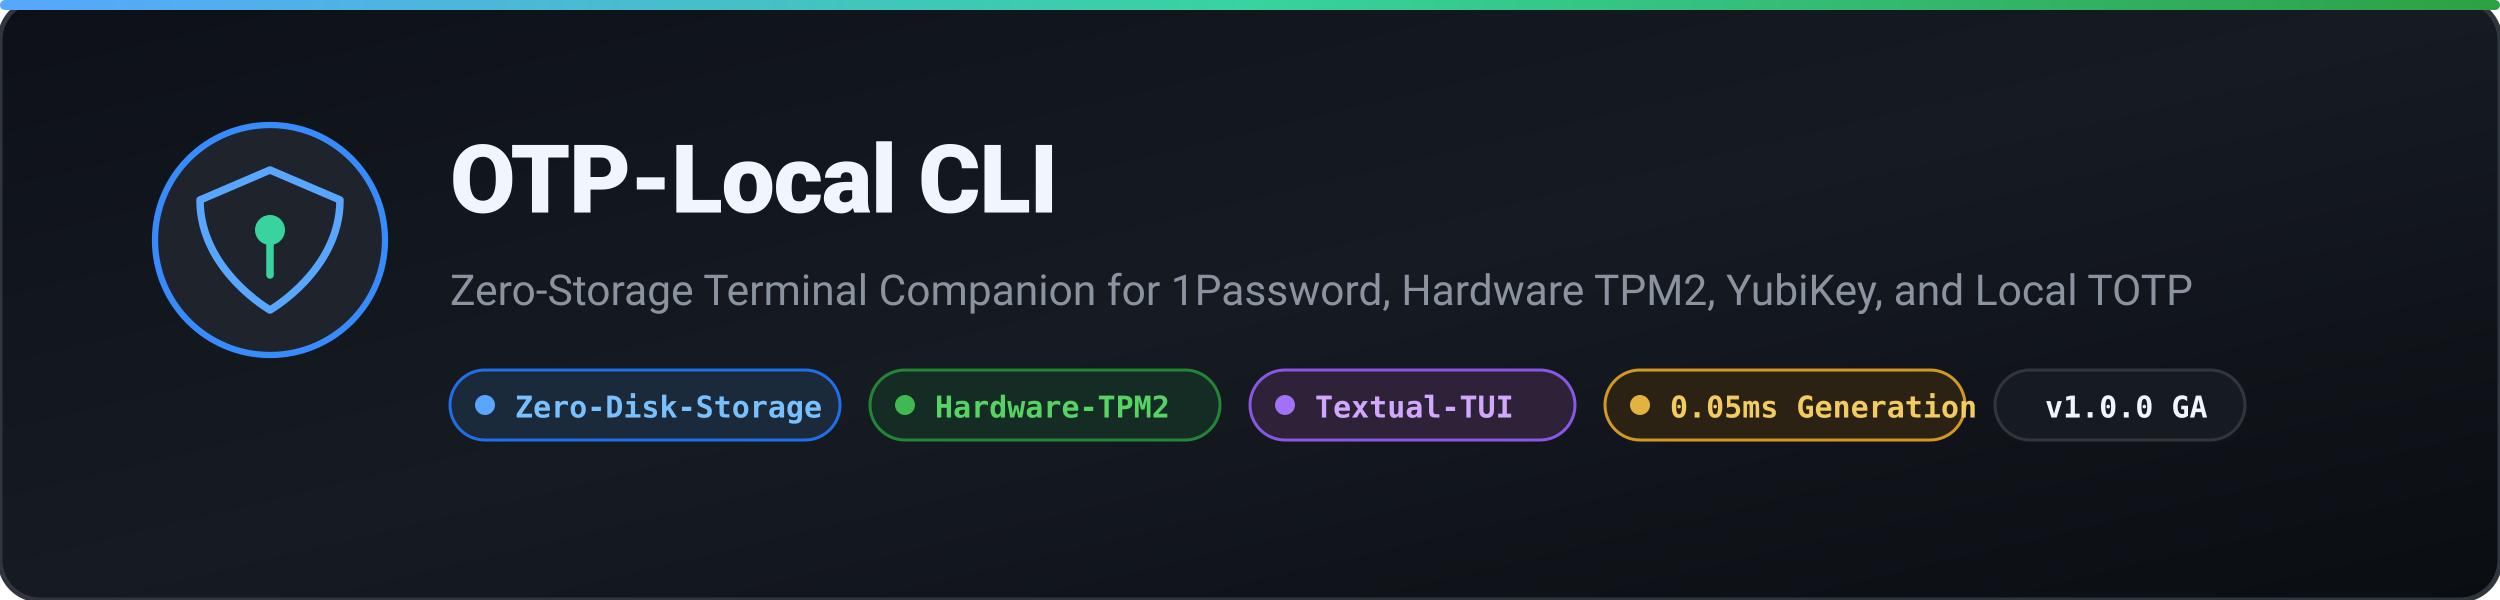
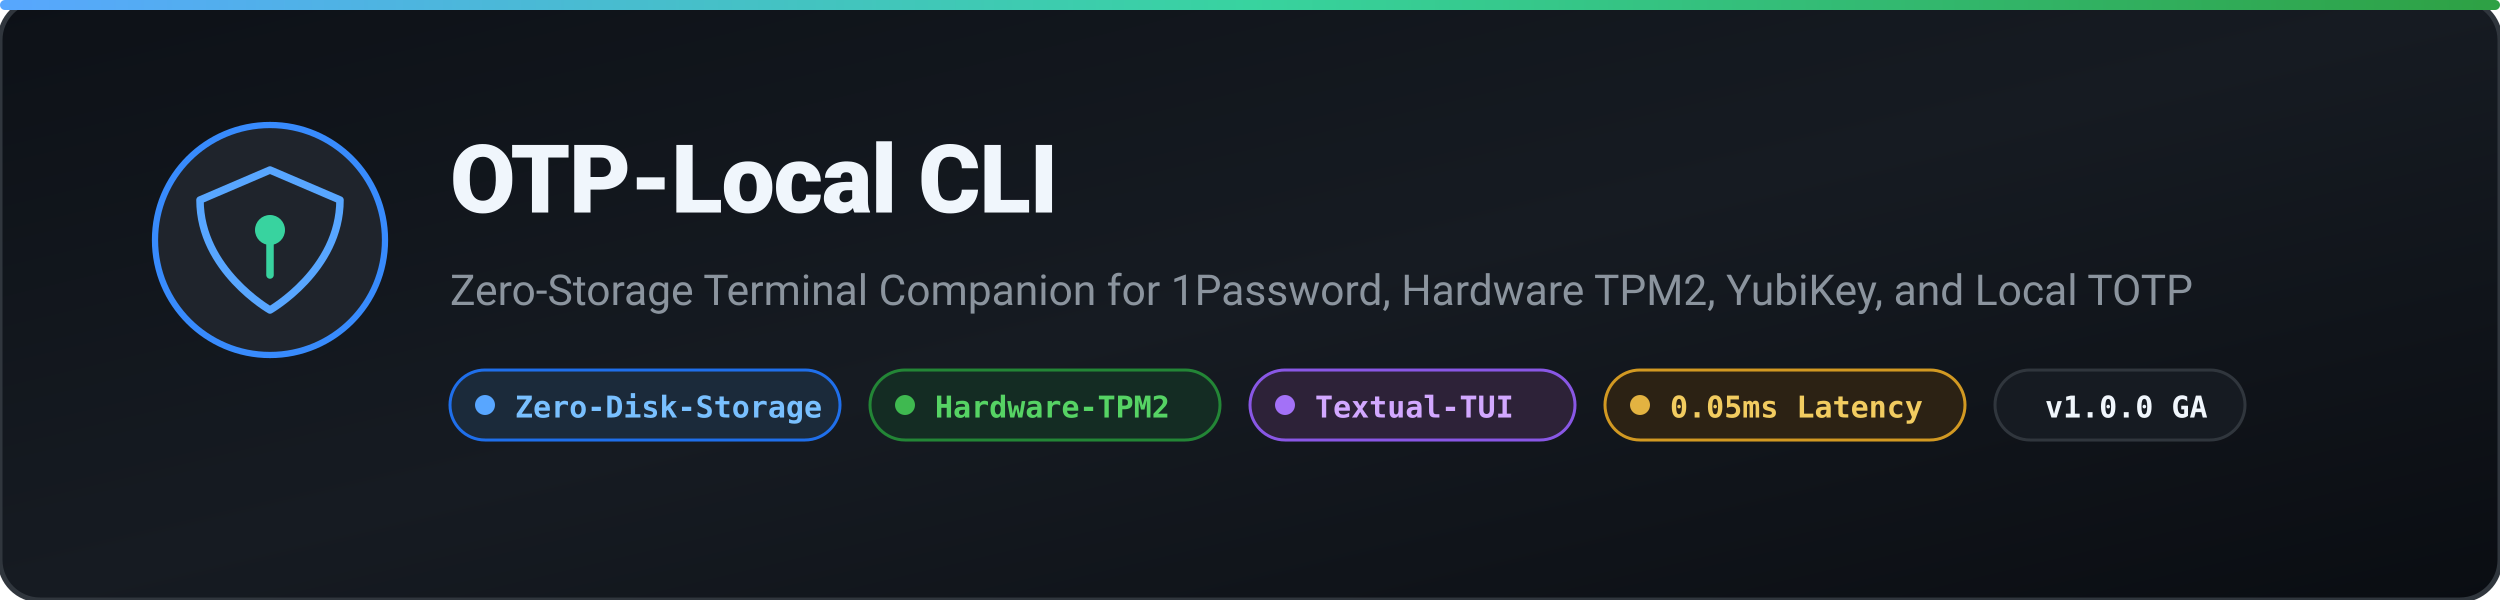
<svg xmlns="http://www.w3.org/2000/svg" viewBox="0 0 1000 240" width="100%" height="240">
  <defs>
    <linearGradient id="bannerBg" x1="0%" y1="0%" x2="100%" y2="100%">
      <stop offset="0%" stop-color="#0d1117" />
      <stop offset="50%" stop-color="#161b22" />
      <stop offset="100%" stop-color="#0a0d12" />
    </linearGradient>
    <linearGradient id="cyanAccent" x1="0%" y1="0%" x2="100%" y2="0%">
      <stop offset="0%" stop-color="#58a6ff" />
      <stop offset="50%" stop-color="#38d39f" />
      <stop offset="100%" stop-color="#2ea043" />
    </linearGradient>
    <filter id="glow" x="-20%" y="-20%" width="140%" height="140%">
      <feGaussianBlur stdDeviation="6" result="blur" />
      <feComposite in="SourceGraphic" in2="blur" operator="over" />
    </filter>
  </defs>
  <rect width="1000" height="240" rx="16" fill="url(#bannerBg)" stroke="#30363d" stroke-width="2" />
  <rect x="0" y="0" width="1000" height="4" rx="2" fill="url(#cyanAccent)" />
  <g transform="translate(60, 48)">
    <circle cx="48" cy="48" r="46" fill="#1f242c" stroke="#388bfd" stroke-width="2.5" />
    <path d="M 48 20 L 76 32 C 76 60 48 76 48 76 C 48 76 20 60 20 32 Z" fill="none" stroke="#58a6ff" stroke-width="3" stroke-linejoin="round" />
    <circle cx="48" cy="44" r="6" fill="#38d39f" />
    <path d="M 48 50 L 48 62" stroke="#38d39f" stroke-width="3" stroke-linecap="round" />
  </g>
  <text x="180" y="85" font-family="-apple-system, BlinkMacSystemFont, 'Segoe UI', Roboto, 'Helvetica Neue', Arial, sans-serif" font-size="38" font-weight="800" fill="#f0f6fc" letter-spacing="-0.5">
    OTP-Local CLI
  </text>
  <text x="180" y="122" font-family="-apple-system, BlinkMacSystemFont, 'Segoe UI', Roboto, 'Helvetica Neue', Arial, sans-serif" font-size="17" font-weight="400" fill="#8b949e">
    Zero-Storage Terminal Companion for 1Password, Hardware TPM2, YubiKey, and Local TOTP
  </text>
  <g transform="translate(180, 148)">
    <rect x="0" y="0" width="156" height="28" rx="14" fill="#1b2a3a" stroke="#1f6feb" stroke-width="1.2" />
    <circle cx="14" cy="14" r="4" fill="#58a6ff" />
    <text x="26" y="19" font-family="monospace" font-size="12" font-weight="600" fill="#79c0ff">Zero-Disk-Storage</text>
    <rect x="168" y="0" width="140" height="28" rx="14" fill="#142c23" stroke="#238636" stroke-width="1.2" />
    <circle cx="182" cy="14" r="4" fill="#3fb950" />
    <text x="194" y="19" font-family="monospace" font-size="12" font-weight="600" fill="#56d364">Hardware-TPM2</text>
    <rect x="320" y="0" width="130" height="28" rx="14" fill="#2d2238" stroke="#8957e5" stroke-width="1.2" />
    <circle cx="334" cy="14" r="4" fill="#a371f7" />
    <text x="346" y="19" font-family="monospace" font-size="12" font-weight="600" fill="#d2a8ff">Textual-TUI</text>
    <rect x="462" y="0" width="144" height="28" rx="14" fill="#2c2214" stroke="#d29922" stroke-width="1.2" />
    <circle cx="476" cy="14" r="4" fill="#e3b341" />
-     <text x="488" y="19" font-family="monospace" font-size="12" font-weight="600" fill="#f2cc60">0.05ms Generation</text>
+     <text x="488" y="19" font-family="monospace" font-size="12" font-weight="600" fill="#f2cc60">0.05ms Latency</text>
    <rect x="618" y="0" width="100" height="28" rx="14" fill="#161b22" stroke="#30363d" stroke-width="1.2" />
    <text x="638" y="19" font-family="monospace" font-size="12" font-weight="700" fill="#f0f6fc">v1.0.0 GA</text>
  </g>
</svg>
